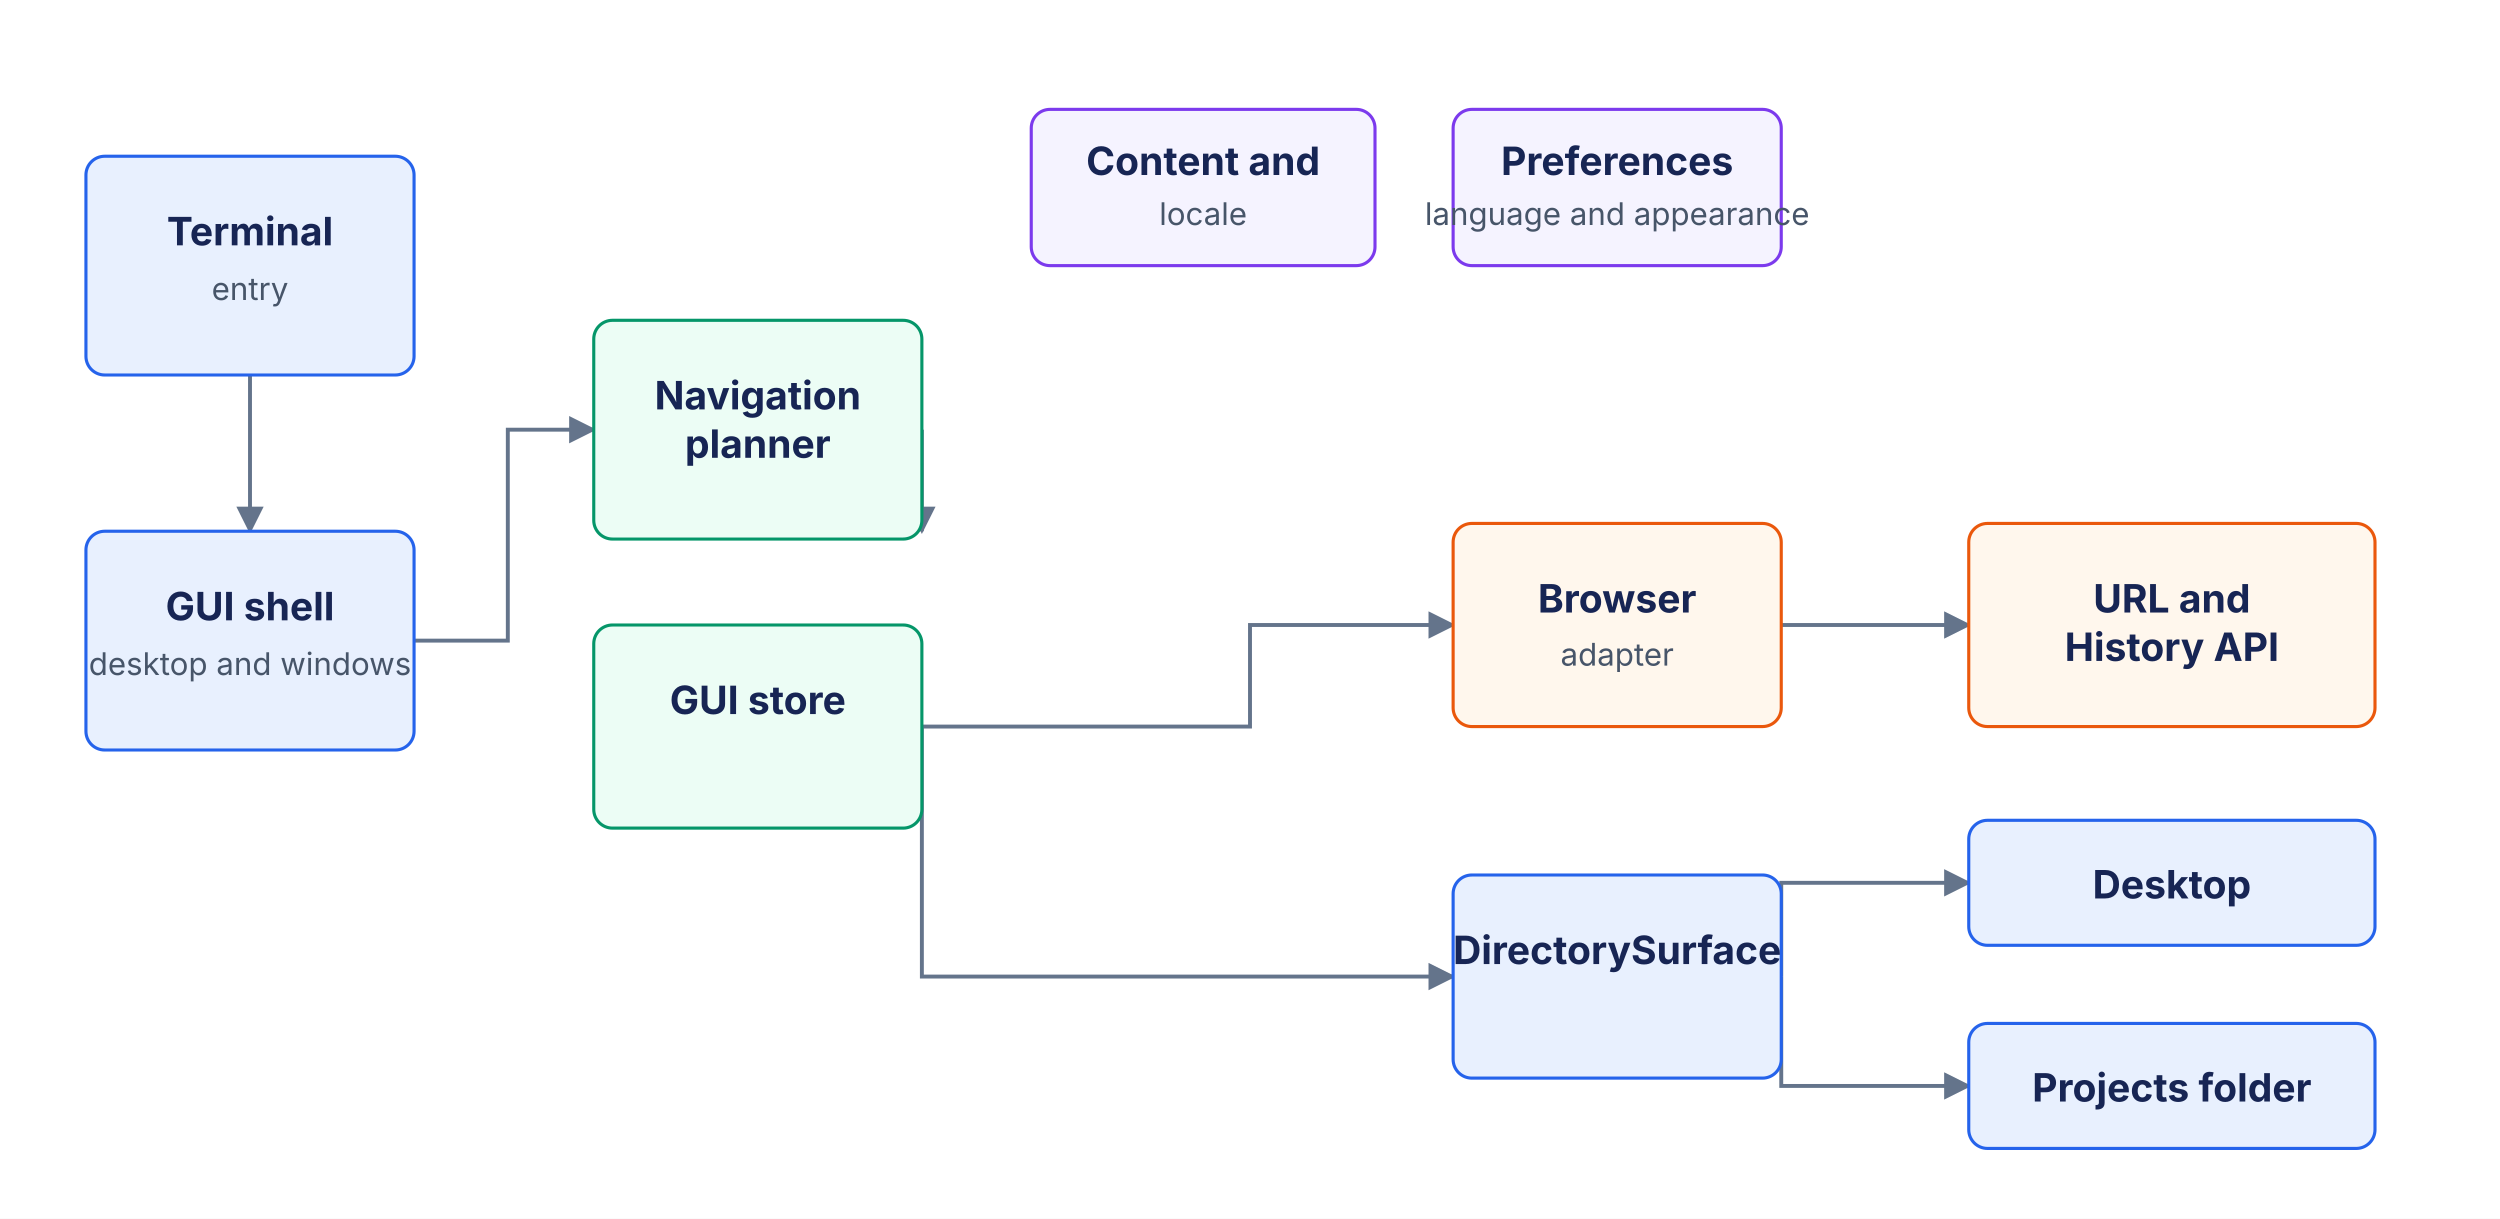
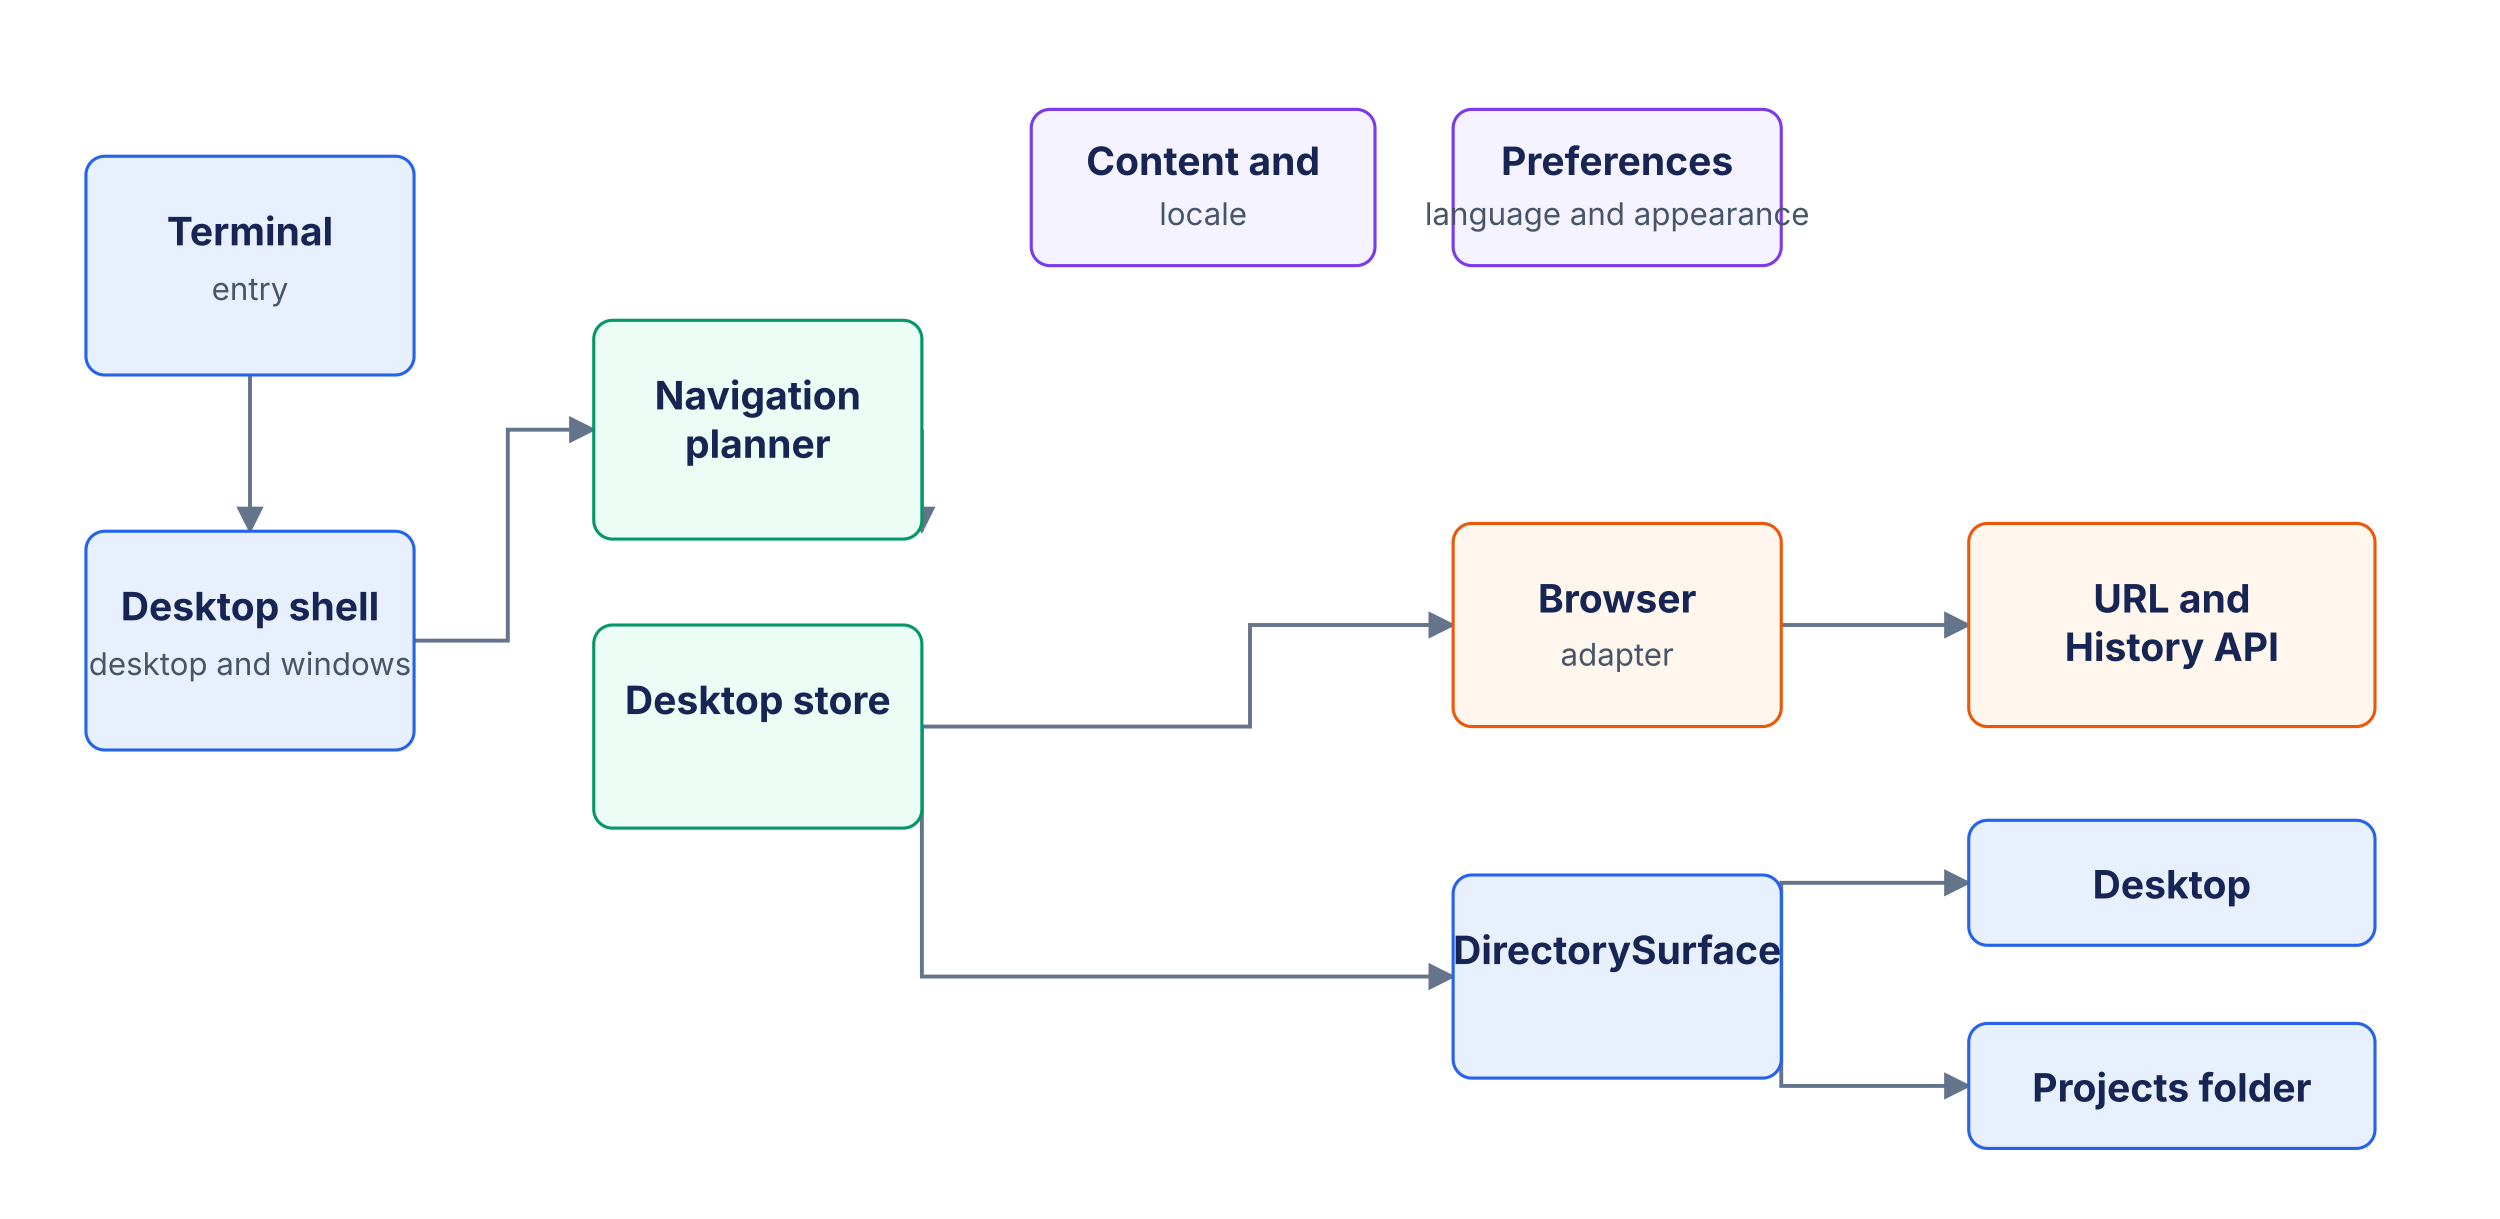
<svg xmlns="http://www.w3.org/2000/svg" id="portfolio-os-architecture" viewBox="0 0 1600 780" role="img" aria-labelledby="title description">
  <rect width="1600" height="780" fill="#ffffff" />
  <style>
    .node { stroke-width: 2; rx: 12; }
    .shell { fill: #e8f0fe; stroke: #2563eb; }
    .state { fill: #ecfdf5; stroke: #059669; }
    .browser { fill: #fff7ed; stroke: #ea580c; }
    .data { fill: #f5f3ff; stroke: #7c3aed; }
    .label { fill: #172554; font-family: -apple-system, BlinkMacSystemFont, "Segoe UI", sans-serif; font-size: 25px; font-weight: 650; text-anchor: middle; }
    .sub { fill: #475569; font-family: -apple-system, BlinkMacSystemFont, "Segoe UI", sans-serif; font-size: 20px; text-anchor: middle; }
    .line { fill: none; stroke: #64748b; stroke-width: 2.5; marker-end: url(#arrow); }
  </style>
  <defs>
    <marker id="arrow" viewBox="0 0 10 10" refX="9" refY="5" markerWidth="7" markerHeight="7" orient="auto-start-reverse">
      <path d="M 0 0 L 10 5 L 0 10 z" fill="#64748b" />
    </marker>
  </defs>
  <path class="line" d="M 160 240 V 340" />
  <path class="line" d="M 265 410 H 325 V 275 H 380" />
  <path class="line" d="M 590 275 V 340" />
  <path class="line" d="M 590 465 H 800 V 400 H 930" />
  <path class="line" d="M 1140 400 H 1260" />
  <path class="line" d="M 590 465 V 625 H 930" />
  <path class="line" d="M 1140 625 V 565 H 1260" />
  <path class="line" d="M 1140 625 V 695 H 1260" />
  <rect class="node shell" x="55" y="100" width="210" height="140" />
  <text class="label" x="160" y="157">Terminal</text>
  <text class="sub" x="160" y="192">entry</text>
  <rect class="node shell" x="55" y="340" width="210" height="140" />
-   <text class="label" x="160" y="397">GUI shell</text>
+   <text class="label" x="160" y="397">Desktop shell</text>
  <text class="sub" x="160" y="432">desktop and windows</text>
  <rect class="node state" x="380" y="205" width="210" height="140" />
  <text class="label" x="485" y="262">Navigation</text>
  <text class="label" x="485" y="293">planner</text>
  <rect class="node state" x="380" y="400" width="210" height="130" />
-   <text class="label" x="485" y="457">GUI store</text>
+   <text class="label" x="485" y="457">Desktop store</text>
  <rect class="node browser" x="930" y="335" width="210" height="130" />
  <text class="label" x="1035" y="392">Browser</text>
  <text class="sub" x="1035" y="426">adapter</text>
  <rect class="node browser" x="1260" y="335" width="260" height="130" />
  <text class="label" x="1390" y="392">URL and</text>
  <text class="label" x="1390" y="423">History API</text>
  <rect class="node shell" x="930" y="560" width="210" height="130" />
  <text class="label" x="1035" y="617">DirectorySurface</text>
  <rect class="node shell" x="1260" y="525" width="260" height="80" />
  <text class="label" x="1390" y="575">Desktop</text>
  <rect class="node shell" x="1260" y="655" width="260" height="80" />
  <text class="label" x="1390" y="705">Projects folder</text>
  <rect class="node data" x="660" y="70" width="220" height="100" />
  <text class="label" x="770" y="112">Content and</text>
  <text class="sub" x="770" y="144">locale</text>
  <rect class="node data" x="930" y="70" width="210" height="100" />
  <text class="label" x="1035" y="112">Preferences</text>
  <text class="sub" x="1035" y="144">language and appearance</text>
</svg>
